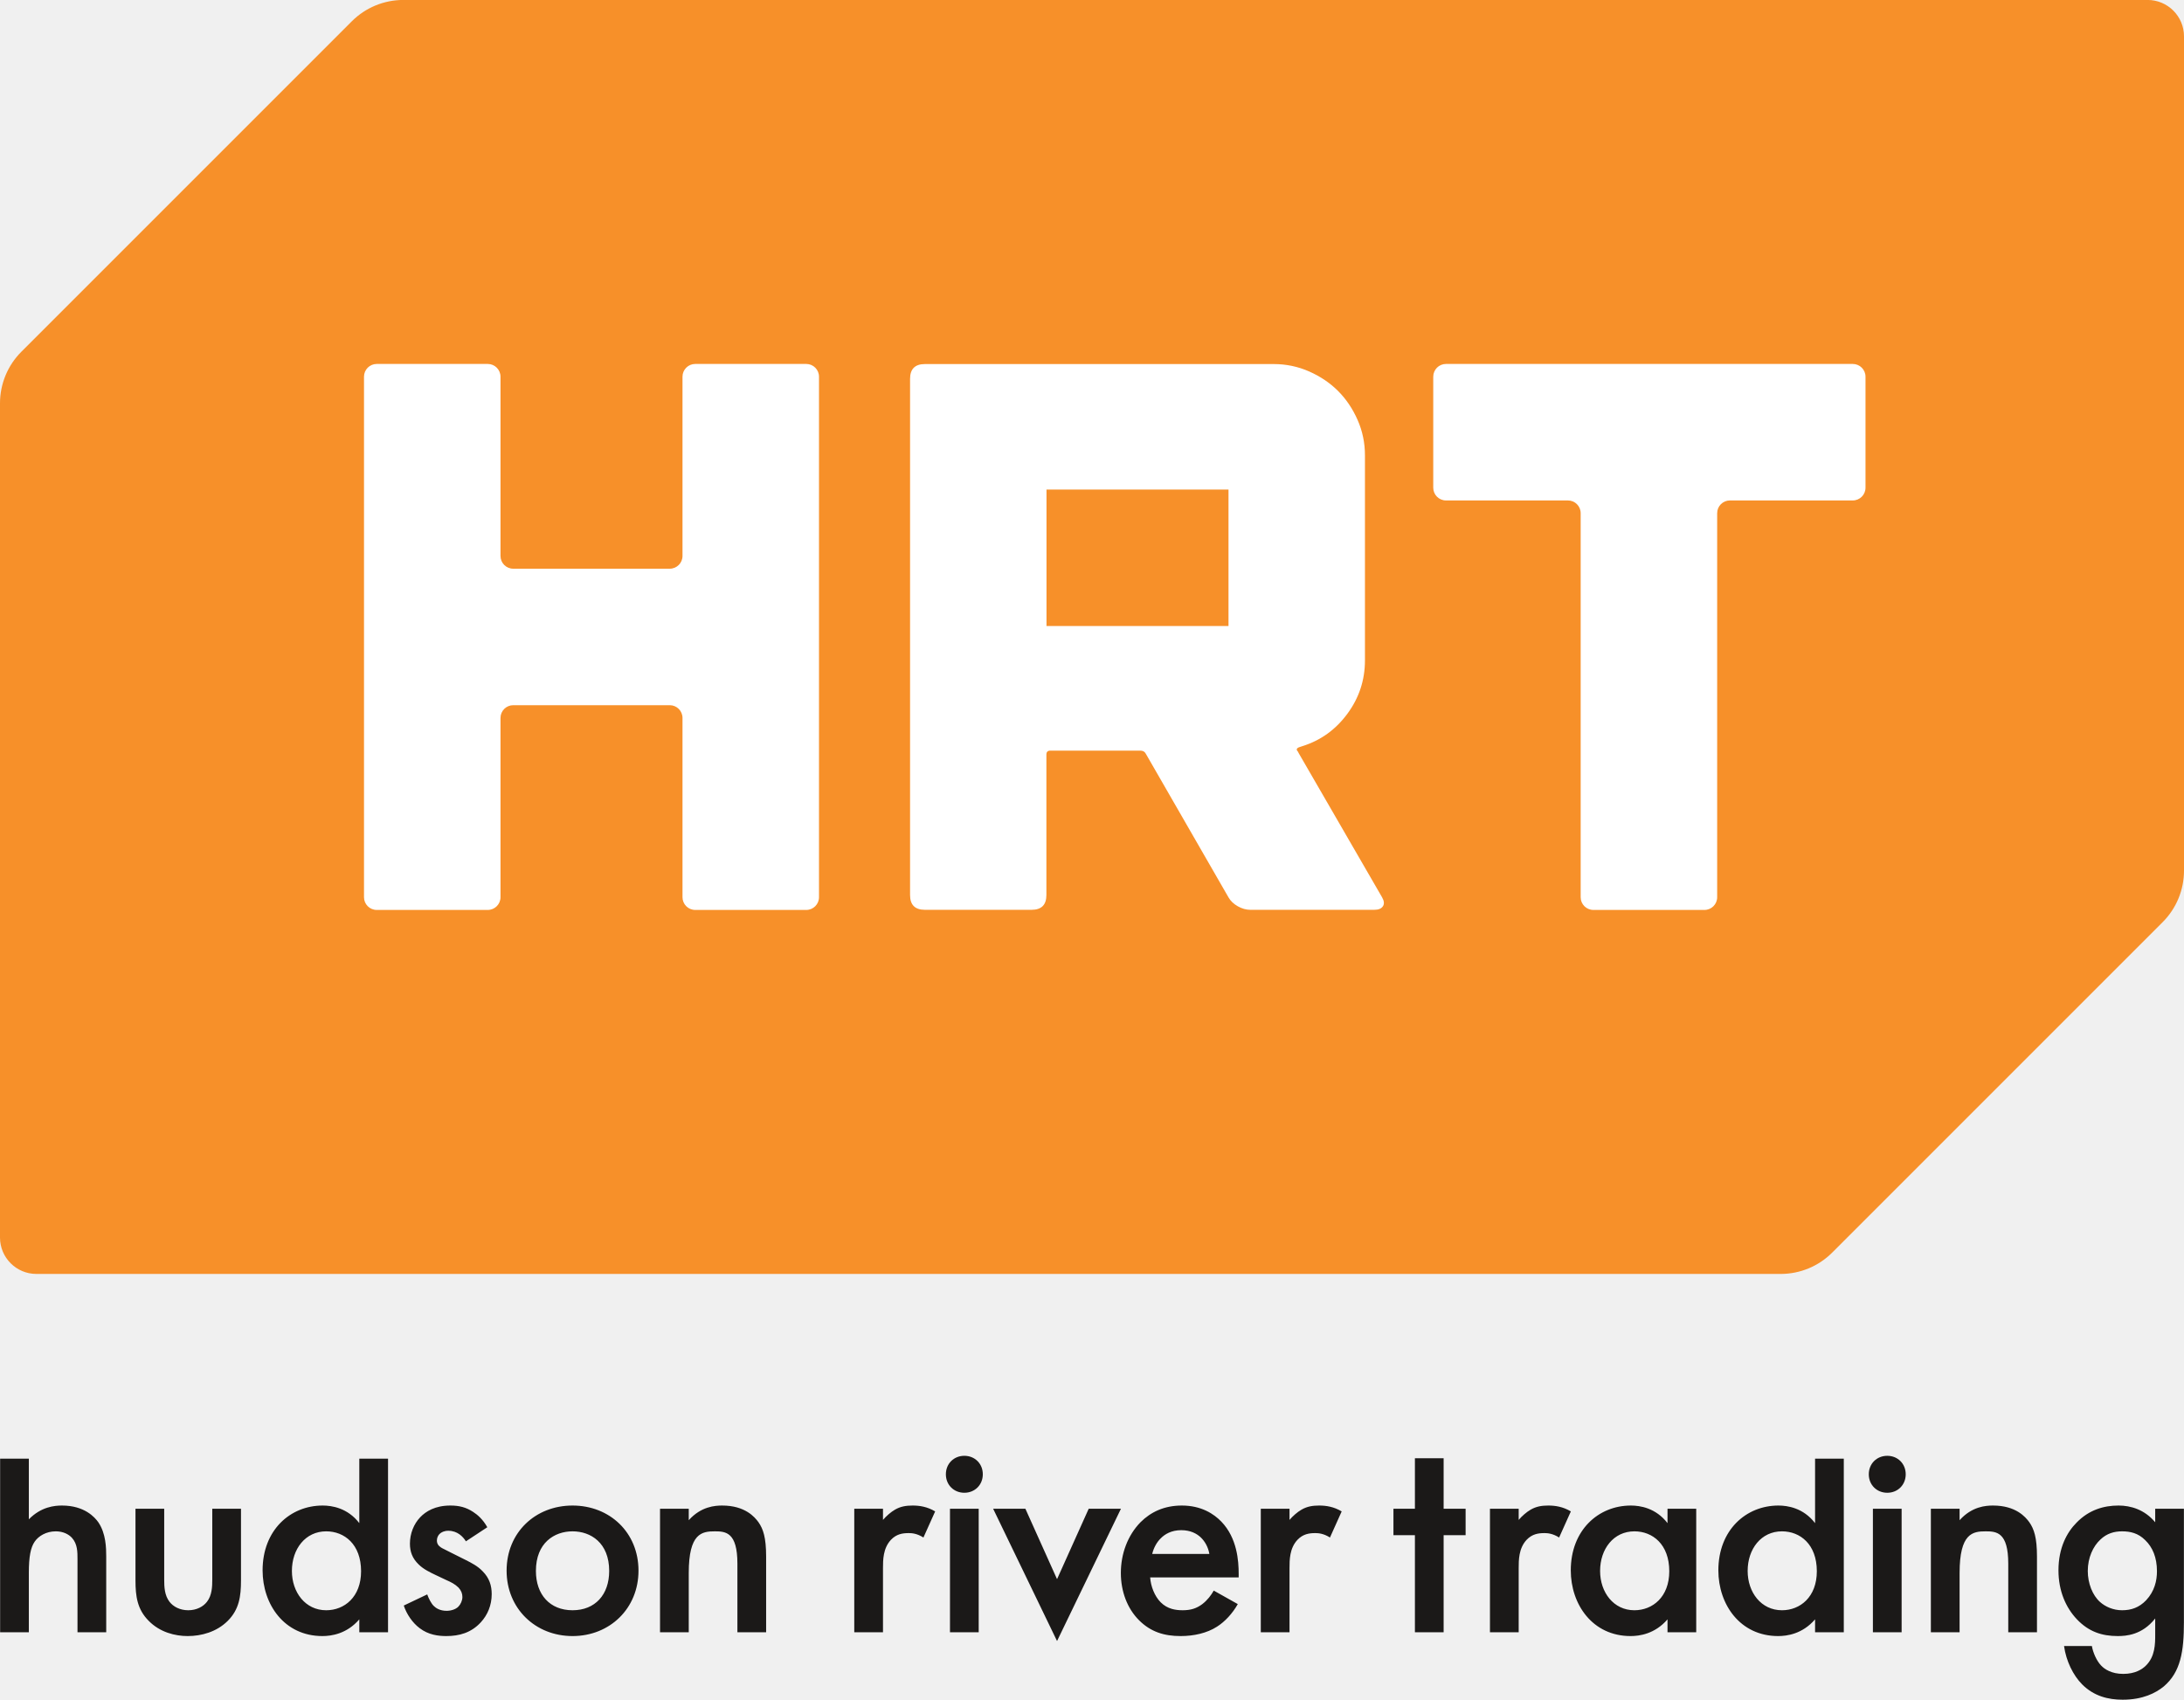
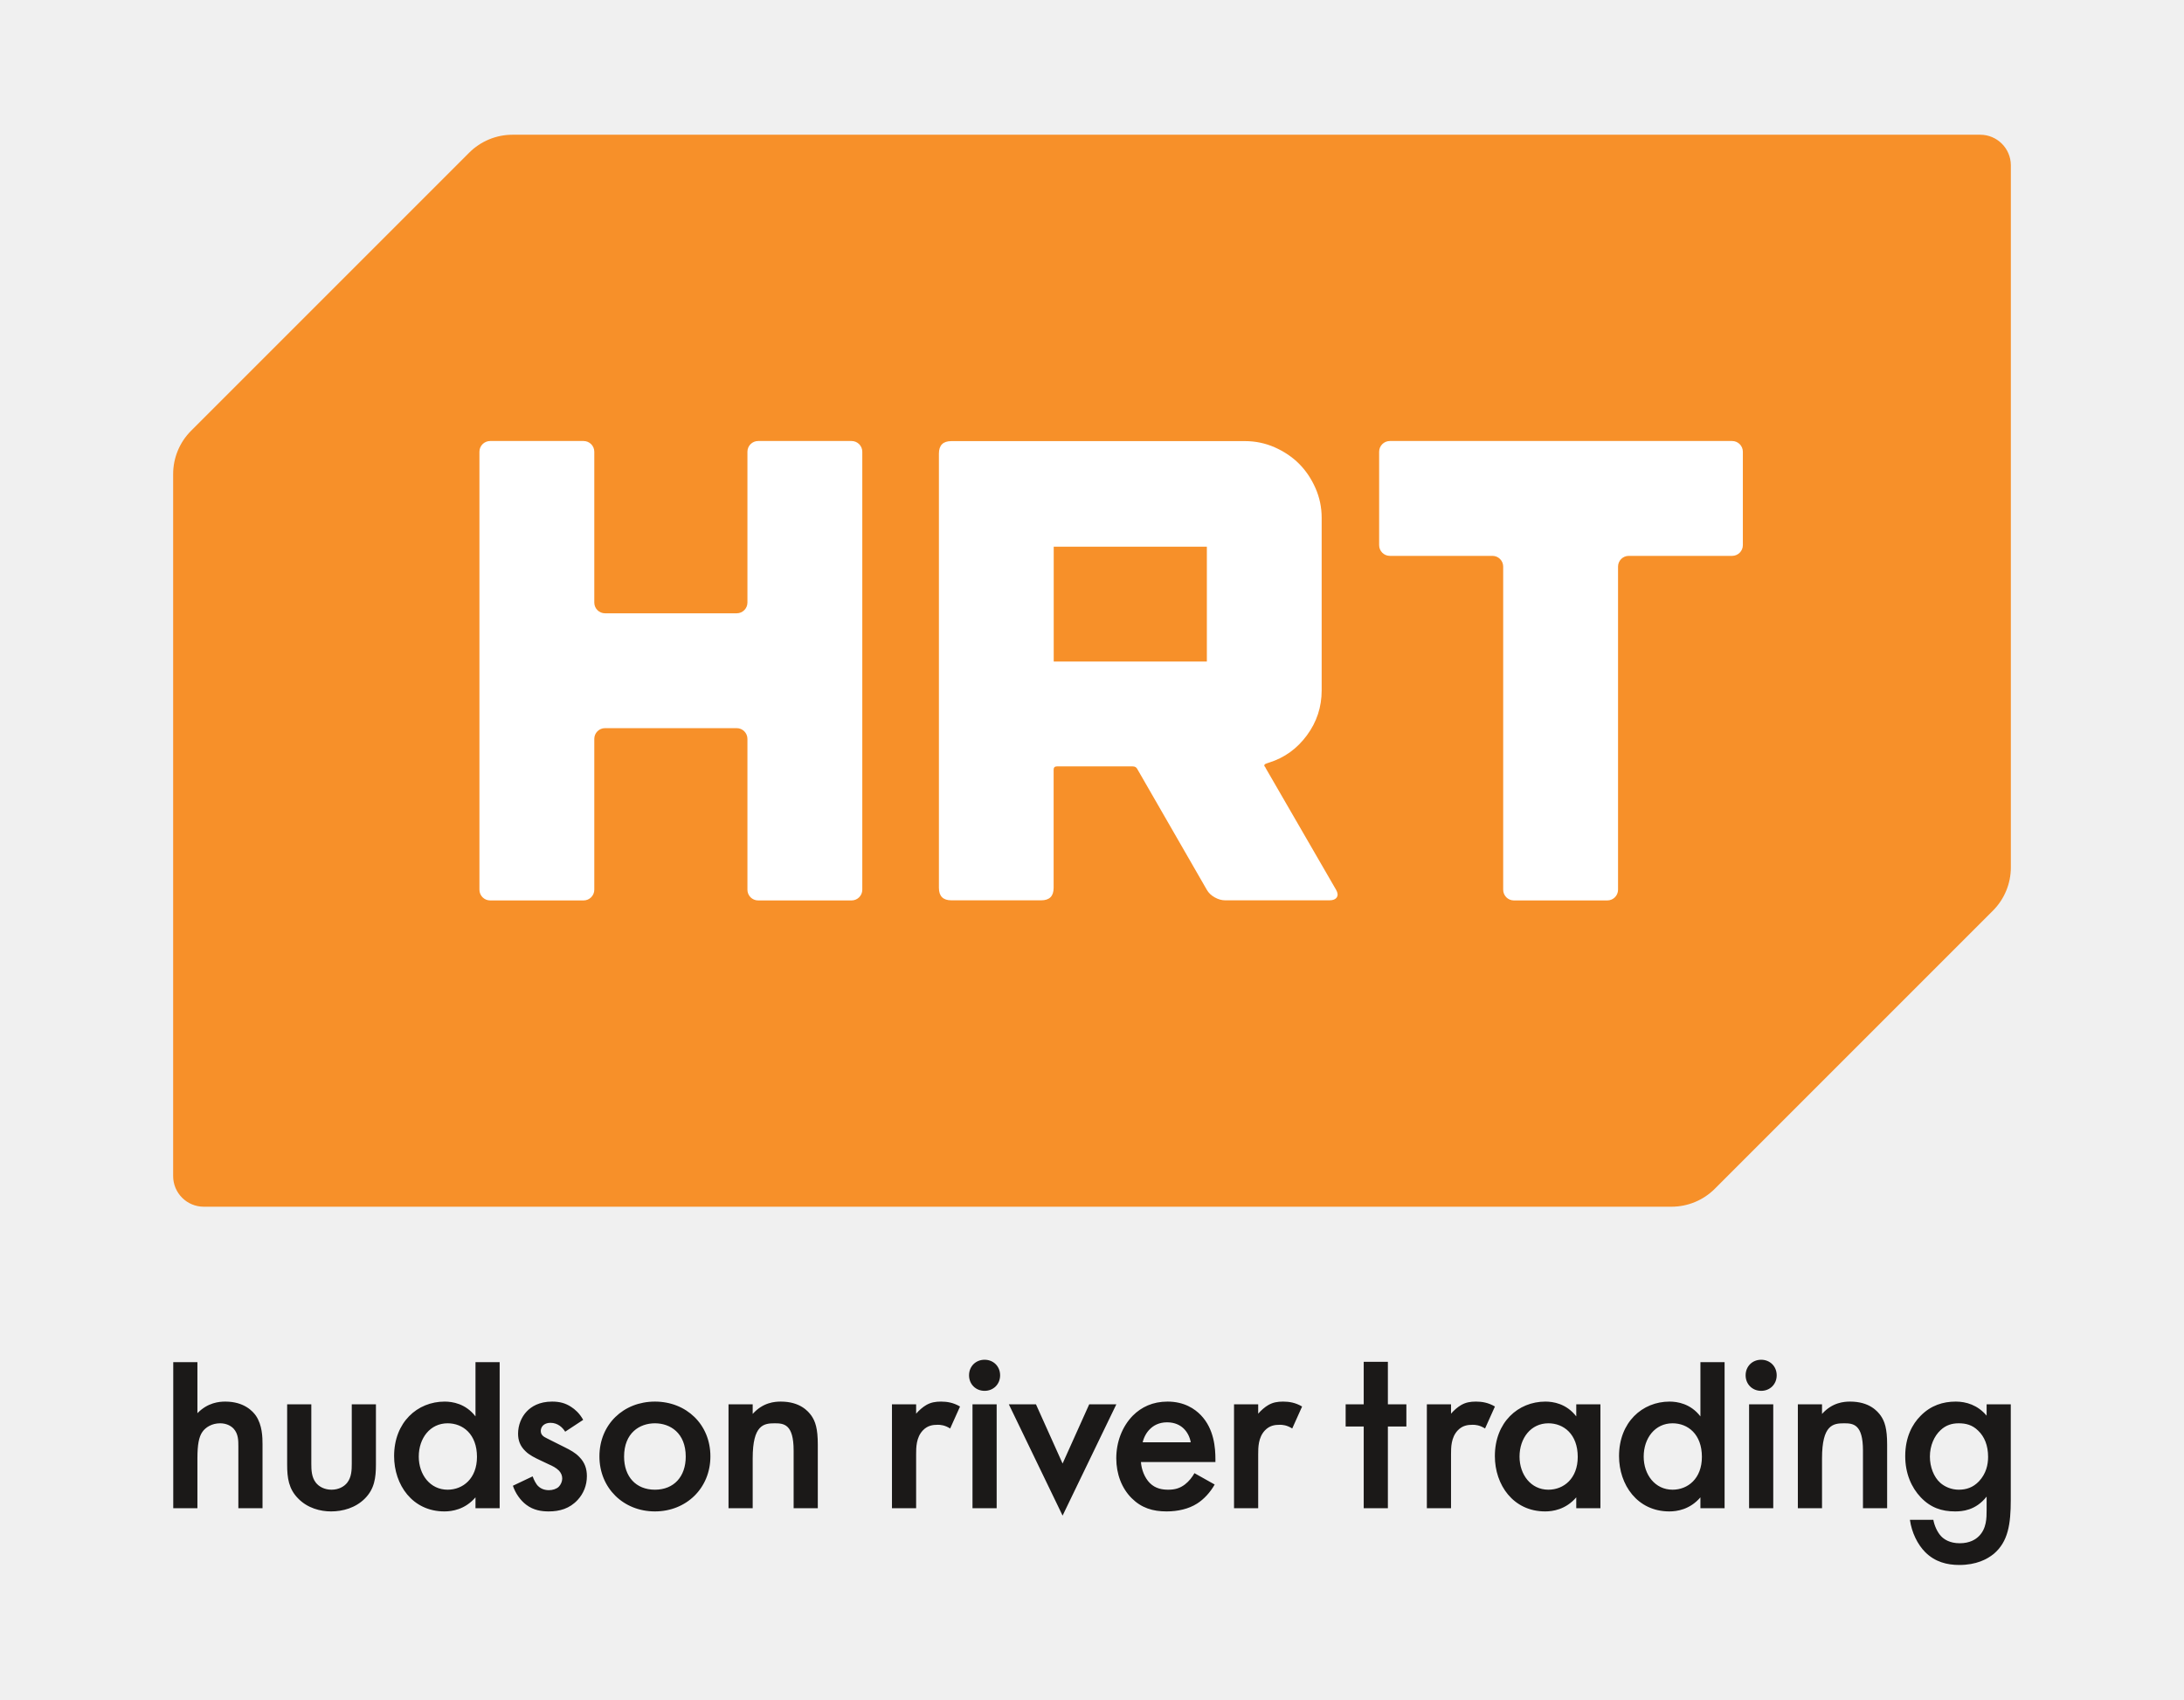
<svg xmlns="http://www.w3.org/2000/svg" version="1.1" id="svg2" xml:space="preserve" width="192" height="149.427" viewBox="0 0 192 149.427">
  <defs id="defs6" />
  <g id="g10" transform="matrix(1.333333,0,0,-1.333333,0,149.4267)">
-     <g id="g12" transform="scale(0.1)">
+     <g id="g12" transform="matrix(0.08414392,0,0,0.08414392,11.41638,8.883696)">
      <path d="M 1425.94,512.703 1208.03,294.789 c -9,-9.004 -21.21,-14.059 -33.94,-14.059 L 24,280.73 c -13.254,0 -24,10.747 -24,24 v 550.086 c 0,12.731 5.059,24.942 14.059,33.942 L 231.973,1106.67 c 9,9 21.211,14.06 33.937,14.06 H 1416 c 13.25,0 24,-10.75 24,-24 V 546.645 c 0,-12.735 -5.06,-24.942 -14.06,-33.942" style="fill:#f79029;fill-opacity:1;fill-rule:evenodd;stroke:none" id="path14" />
      <path d="m 531.602,520.73 h -73.204 c -4.636,0 -8.398,3.762 -8.398,8.399 v 118.199 c 0,4.641 -3.762,8.402 -8.398,8.402 H 338.398 c -4.636,0 -8.398,-3.761 -8.398,-8.402 V 529.129 c 0,-4.637 -3.762,-8.399 -8.398,-8.399 h -73.204 c -4.636,0 -8.398,3.762 -8.398,8.399 v 343.199 c 0,4.641 3.762,8.402 8.398,8.402 h 73.204 c 4.636,0 8.398,-3.761 8.398,-8.402 V 754.129 c 0,-4.637 3.762,-8.399 8.398,-8.399 h 103.204 c 4.636,0 8.398,3.762 8.398,8.399 v 118.199 c 0,4.641 3.762,8.402 8.398,8.402 h 73.204 c 4.636,0 8.398,-3.761 8.398,-8.402 V 529.129 c 0,-4.637 -3.762,-8.399 -8.398,-8.399 z M 810,797.93 H 690 v -90 h 120 z m 96.137,-277.114 h -81.75 c -2.746,0 -5.489,0.77 -8.227,2.313 -2.75,1.543 -4.805,3.512 -6.172,5.91 l -54.5,94.672 c -0.687,1.367 -1.886,2.055 -3.597,2.055 h -59.383 c -1.723,0 -2.574,-0.86 -2.574,-2.571 v -92.613 c 0,-6.512 -3.258,-9.766 -9.766,-9.766 h -70.355 c -6.516,0 -9.77,3.254 -9.77,9.766 v 340.305 c 0,6.508 3.254,9.769 9.77,9.769 h 230 c 8.222,0 16.015,-1.633 23.39,-4.886 7.367,-3.258 13.707,-7.54 19.027,-12.848 5.309,-5.32 9.59,-11.656 12.852,-19.024 3.254,-7.371 4.887,-15.164 4.887,-23.386 V 685.313 c 0,-13.028 -3.86,-24.762 -11.571,-35.211 -7.71,-10.457 -17.57,-17.567 -29.562,-21.336 l -1.543,-0.512 c -2.402,-0.691 -2.918,-1.719 -1.543,-3.086 l 0.516,-1.027 55.011,-95.102 c 1.368,-2.398 1.543,-4.367 0.516,-5.91 -1.027,-1.543 -2.918,-2.313 -5.656,-2.313 z M 1221.6,790.73 h -81 c -4.64,0 -8.4,-3.761 -8.4,-8.402 V 529.129 c 0,-4.637 -3.76,-8.399 -8.4,-8.399 h -73.2 c -4.64,0 -8.4,3.762 -8.4,8.399 v 253.199 c 0,4.641 -3.76,8.402 -8.4,8.402 h -80.402 c -4.636,0 -8.398,3.762 -8.398,8.399 v 73.199 c 0,4.641 3.762,8.402 8.398,8.402 H 1221.6 c 4.64,0 8.4,-3.761 8.4,-8.402 v -73.199 c 0,-4.637 -3.76,-8.399 -8.4,-8.399" style="fill:#ffffff;fill-opacity:1;fill-rule:evenodd;stroke:none" id="path16" />
      <path d="m 1253.82,44.48 h -18.94 v 81.418 h 18.94 z m -608.523,0 h -18.938 v 81.418 h 18.938 z M 51.098,92.629 c 0,4.84 0,10.062 -3.672,14.121 -2.125,2.32 -5.797,4.262 -10.629,4.262 -6.375,0 -11.399,-3.102 -13.914,-6.774 -2.703,-3.867 -3.863,-10.058 -3.863,-20.5 V 44.48 H 0.082 V 158.945 H 19.02 v -40.004 c 8.117,8.313 17.008,9.082 21.836,9.082 14.883,0 21.645,-7.734 23.965,-11.023 5.024,-7.352 5.215,-16.82 5.215,-22.621 V 44.48 H 51.098 Z m 72.629,-50.668 c -8.309,0 -18.356,2.52 -25.7,10.059 -7.539,7.539 -8.699,16.25 -8.699,26.691 V 125.898 H 108.266 V 79.289 c 0,-4.84 0.195,-10.438 3.48,-14.699 2.512,-3.289 6.957,-5.609 12.367,-5.609 5.41,0 9.856,2.32 12.367,5.609 3.286,4.262 3.481,9.859 3.481,14.699 v 46.609 h 18.937 V 78.711 c 0,-10.441 -1.16,-19.152 -8.695,-26.691 -7.344,-7.348 -17.394,-10.059 -26.476,-10.059 z m 91.347,69.051 c -13.722,0 -22.609,-11.614 -22.609,-26.114 0,-14.117 8.887,-25.918 22.609,-25.918 11.981,0 22.996,8.711 22.996,25.719 0,17.801 -11.015,26.313 -22.996,26.313 z M 236.91,52.988 c -8.308,-9.668 -18.551,-11.027 -24.347,-11.027 -25.122,0 -39.426,20.891 -39.426,43.328 0,26.492 18.168,42.734 39.617,42.734 5.992,0 16.426,-1.546 24.156,-11.601 v 42.523 h 18.938 V 44.48 H 236.91 Z m 60.235,44.09 9.66,-4.828 c 4.254,-2.129 8.312,-4.262 11.402,-7.551 4.445,-4.438 5.992,-9.469 5.992,-15.078 0,-7.352 -2.707,-13.73 -7.152,-18.562 -6.375,-6.969 -14.297,-9.098 -22.801,-9.098 -5.219,0 -11.789,0.777 -17.586,5.231 -4.637,3.481 -8.504,9.09 -10.437,14.887 l 15.461,7.352 c 0.968,-2.711 2.707,-6.191 4.445,-7.738 1.16,-1.16 3.863,-3.09 8.309,-3.09 2.902,0 5.992,0.957 7.73,2.699 1.547,1.551 2.707,4.07 2.707,6.391 0,2.32 -0.773,4.25 -2.512,6.188 -2.32,2.312 -5.023,3.672 -8.117,5.019 l -6.957,3.293 c -3.672,1.738 -8.117,3.867 -11.211,6.957 -4.25,4.062 -5.797,8.512 -5.797,13.731 0,6.582 2.516,12.961 6.766,17.41 3.672,3.867 9.855,7.734 19.902,7.734 5.801,0 10.438,-1.16 15.074,-4.253 2.707,-1.739 6.379,-4.829 9.278,-10.059 l -14.106,-9.281 c -1.933,3.101 -5.605,6.961 -11.597,6.961 -2.703,0 -4.637,-0.961 -5.797,-2.121 -0.965,-0.969 -1.738,-2.52 -1.738,-4.258 0,-2.133 0.964,-3.481 2.703,-4.641 1.16,-0.769 2.32,-1.16 6.379,-3.293 z m 80.359,13.934 c -11.981,0 -24.156,-7.551 -24.156,-26.114 0,-15.668 9.273,-25.918 24.156,-25.918 14.879,0 24.156,10.25 24.156,25.918 0,18.563 -12.176,26.114 -24.156,26.114 z m 0,-69.051 c -24.543,0 -43.481,18.18 -43.481,43.129 0,25.14 18.938,42.933 43.481,42.933 24.543,0 43.48,-17.793 43.48,-42.933 0,-24.949 -18.937,-43.129 -43.48,-43.129 z m 108.695,47.77 c 0,20.7 -7.726,21.282 -14.879,21.282 -8.5,0 -17.199,-1.16 -17.199,-27.461 V 44.48 h -18.937 v 81.418 h 18.937 v -7.546 c 8.117,9.093 17.395,9.671 22.031,9.671 15.075,0 21.45,-7.543 23.965,-11.023 3.09,-4.449 5.024,-10.059 5.024,-22.621 V 44.48 h -18.942 z m 113,20.122 c -4.062,0 -8.121,-0.582 -11.789,-4.454 -5.219,-5.609 -5.219,-13.347 -5.219,-18.757 V 44.48 h -18.937 v 81.418 h 18.937 v -7.347 c 2.125,2.512 5.219,5.219 7.922,6.765 3.672,2.129 7.344,2.707 11.598,2.707 4.637,0 9.66,-0.769 14.879,-3.867 l -7.731,-17.215 c -4.254,2.707 -7.73,2.911 -9.66,2.911 z m 36.629,26.593 c -6.957,0 -12.176,5.223 -12.176,12.184 0,6.961 5.219,12.184 12.176,12.184 6.957,0 12.176,-5.223 12.176,-12.184 0,-6.961 -5.219,-12.184 -12.176,-12.184 z m 18.996,-10.547 h 21.262 l 20.867,-46.417 20.871,46.417 h 21.258 L 696.953,38.68 Z M 797.383,96.121 c -0.774,4.438 -2.899,8.309 -5.797,11.02 -2.512,2.32 -6.57,4.64 -12.754,4.64 -6.57,0 -10.824,-2.711 -13.336,-5.222 -2.703,-2.52 -4.828,-6.379 -5.797,-10.438 z M 765.305,64.211 c 4.445,-4.449 9.855,-5.23 14.492,-5.23 5.219,0 9.082,1.16 12.949,4.059 3.285,2.519 5.797,5.812 7.535,8.902 l 15.848,-8.902 c -3.481,-6.18 -8.504,-11.598 -13.723,-14.891 -6.57,-4.25 -15.265,-6.188 -23.961,-6.188 -10.82,0 -19.711,2.711 -27.441,10.449 -7.731,7.73 -11.981,18.949 -11.981,31.141 0,12.57 4.446,24.75 12.946,33.449 6.765,6.77 15.656,11.023 27.25,11.023 12.945,0 21.258,-5.605 26.086,-10.632 10.437,-10.832 11.402,-25.922 11.402,-34.422 v -2.328 h -58.359 c 0.386,-5.801 2.898,-12.371 6.957,-16.43 z m 101.933,45.641 c -4.058,0 -8.117,-0.582 -11.789,-4.454 C 850.23,99.789 850.23,92.051 850.23,86.641 V 44.48 h -18.937 v 81.418 h 18.937 v -7.347 c 2.125,2.512 5.219,5.219 7.926,6.765 3.672,2.129 7.344,2.707 11.594,2.707 4.641,0 9.664,-0.769 14.879,-3.867 l -7.731,-17.215 c -4.25,2.707 -7.73,2.911 -9.66,2.911 z m 84.61,-65.371 H 932.91 v 64.007 h -14.156 v 17.41 h 14.156 v 33.293 h 18.938 v -33.293 h 14.492 v -17.41 h -14.492 z m 66.482,65.371 c -4.06,0 -8.11,-0.582 -11.79,-4.454 -5.21,-5.609 -5.21,-13.347 -5.21,-18.757 V 44.48 h -18.939 v 81.418 h 18.939 v -7.347 c 2.12,2.512 5.21,5.219 7.92,6.765 3.67,2.129 7.34,2.707 11.6,2.707 4.63,0 9.66,-0.769 14.88,-3.867 l -7.74,-17.215 c -4.25,2.707 -7.73,2.911 -9.66,2.911 z m 59.29,1.16 c -13.72,0 -22.61,-11.614 -22.61,-26.114 0,-14.117 8.89,-25.918 22.61,-25.918 11.98,0 23,8.711 23,25.719 0,17.801 -11.02,26.313 -23,26.313 z m 21.84,-58.024 c -8.31,-9.668 -18.56,-11.027 -24.35,-11.027 -25.13,0 -39.43,20.891 -39.43,43.328 0,26.492 18.17,42.734 39.62,42.734 5.99,0 16.42,-1.546 24.16,-11.601 v 9.476 h 18.93 V 44.48 h -18.93 z m 75.45,58.024 c -13.72,0 -22.61,-11.614 -22.61,-26.114 0,-14.117 8.89,-25.918 22.61,-25.918 11.99,0 23,8.711 23,25.719 0,17.801 -11.01,26.313 -23,26.313 z m 21.84,-58.024 c -8.31,-9.668 -18.55,-11.027 -24.35,-11.027 -25.12,0 -39.42,20.891 -39.42,43.328 0,26.492 18.16,42.734 39.61,42.734 5.99,0 16.43,-1.546 24.16,-11.601 v 42.523 h 18.94 V 44.48 h -18.94 z m 47.6,83.457 c -6.96,0 -12.18,5.223 -12.18,12.184 0,6.961 5.22,12.184 12.18,12.184 6.95,0 12.17,-5.223 12.17,-12.184 0,-6.961 -5.22,-12.184 -12.17,-12.184 z m 79.77,-46.715 c 0,20.7 -7.73,21.282 -14.88,21.282 -8.5,0 -17.2,-1.16 -17.2,-27.461 V 44.48 h -18.94 v 81.418 h 18.94 v -7.546 c 8.12,9.093 17.39,9.671 22.03,9.671 15.07,0 21.45,-7.543 23.96,-11.023 3.09,-4.449 5.03,-10.059 5.03,-22.621 V 44.48 h -18.94 z m 90.31,15.469 c -4.63,4.653 -9.85,5.813 -15.26,5.813 -5.22,0 -10.05,-1.364 -14.3,-5.422 -4.83,-4.449 -8.31,-11.988 -8.31,-20.692 0,-8.117 3.09,-16.047 8.11,-20.5 3.48,-3.098 8.7,-5.418 14.5,-5.418 5.99,0 11.21,1.738 15.85,6.578 5.6,5.992 7.15,12.961 7.15,19.141 0,9.09 -2.9,15.86 -7.74,20.5 z M 1426.61,8.699 C 1421.39,4.449 1412.89,0 1399.56,0 c -9.47,0 -18.94,2.32 -26.67,10.051 -5.99,6 -10.63,15.48 -11.98,25.34 h 18.35 c 0.78,-4.449 3.1,-9.672 6,-12.762 2.31,-2.519 6.95,-5.609 14.68,-5.609 7.92,0 12.56,3.09 14.88,5.41 6.19,6 6.19,14.512 6.19,20.5 v 10.641 c -8.7,-11.031 -19.33,-11.609 -24.74,-11.609 -10.43,0 -19.13,2.91 -26.86,11.027 -7.35,7.731 -12.18,18.762 -12.18,32.301 0,14.891 5.61,25.141 11.99,31.52 8.11,8.316 17.77,11.214 27.63,11.214 8.12,0 17.2,-2.707 24.16,-11.023 v 8.898 h 18.93 V 51.059 c 0,-19.148 -2.12,-32.879 -13.33,-42.359" style="fill:#1b1918;fill-opacity:1;fill-rule:evenodd;stroke:none" id="path18" />
    </g>
  </g>
</svg>
